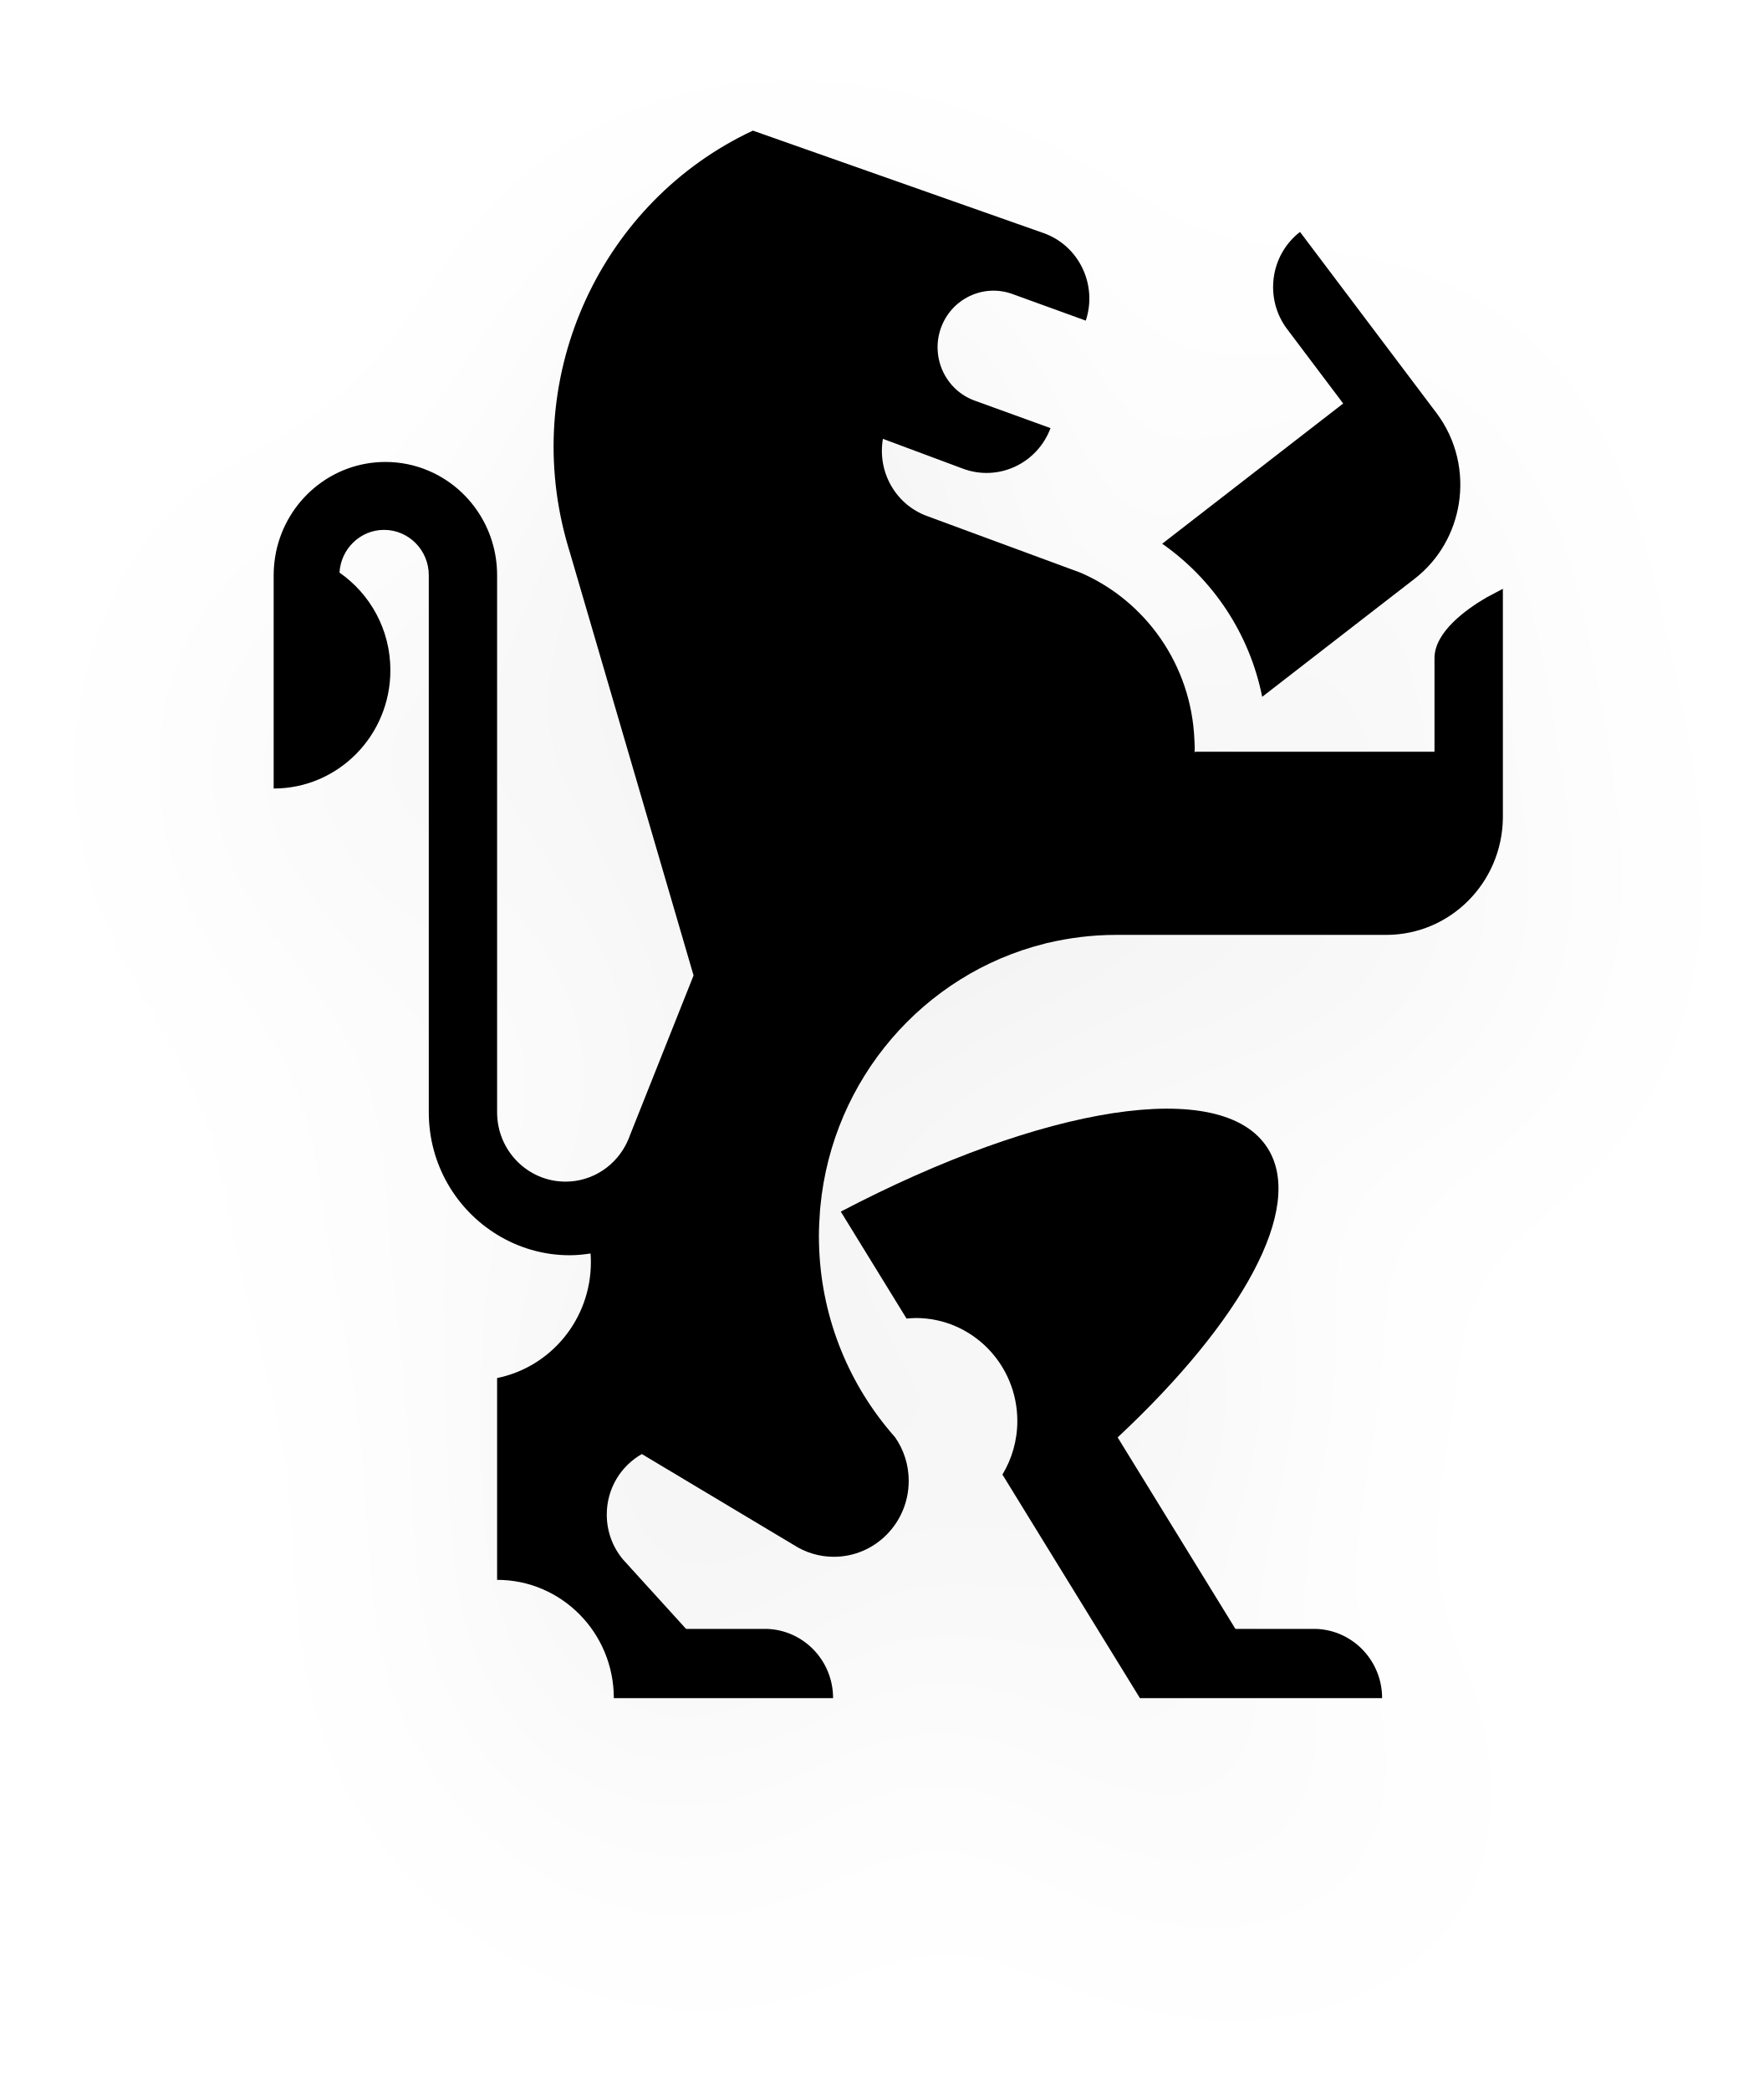
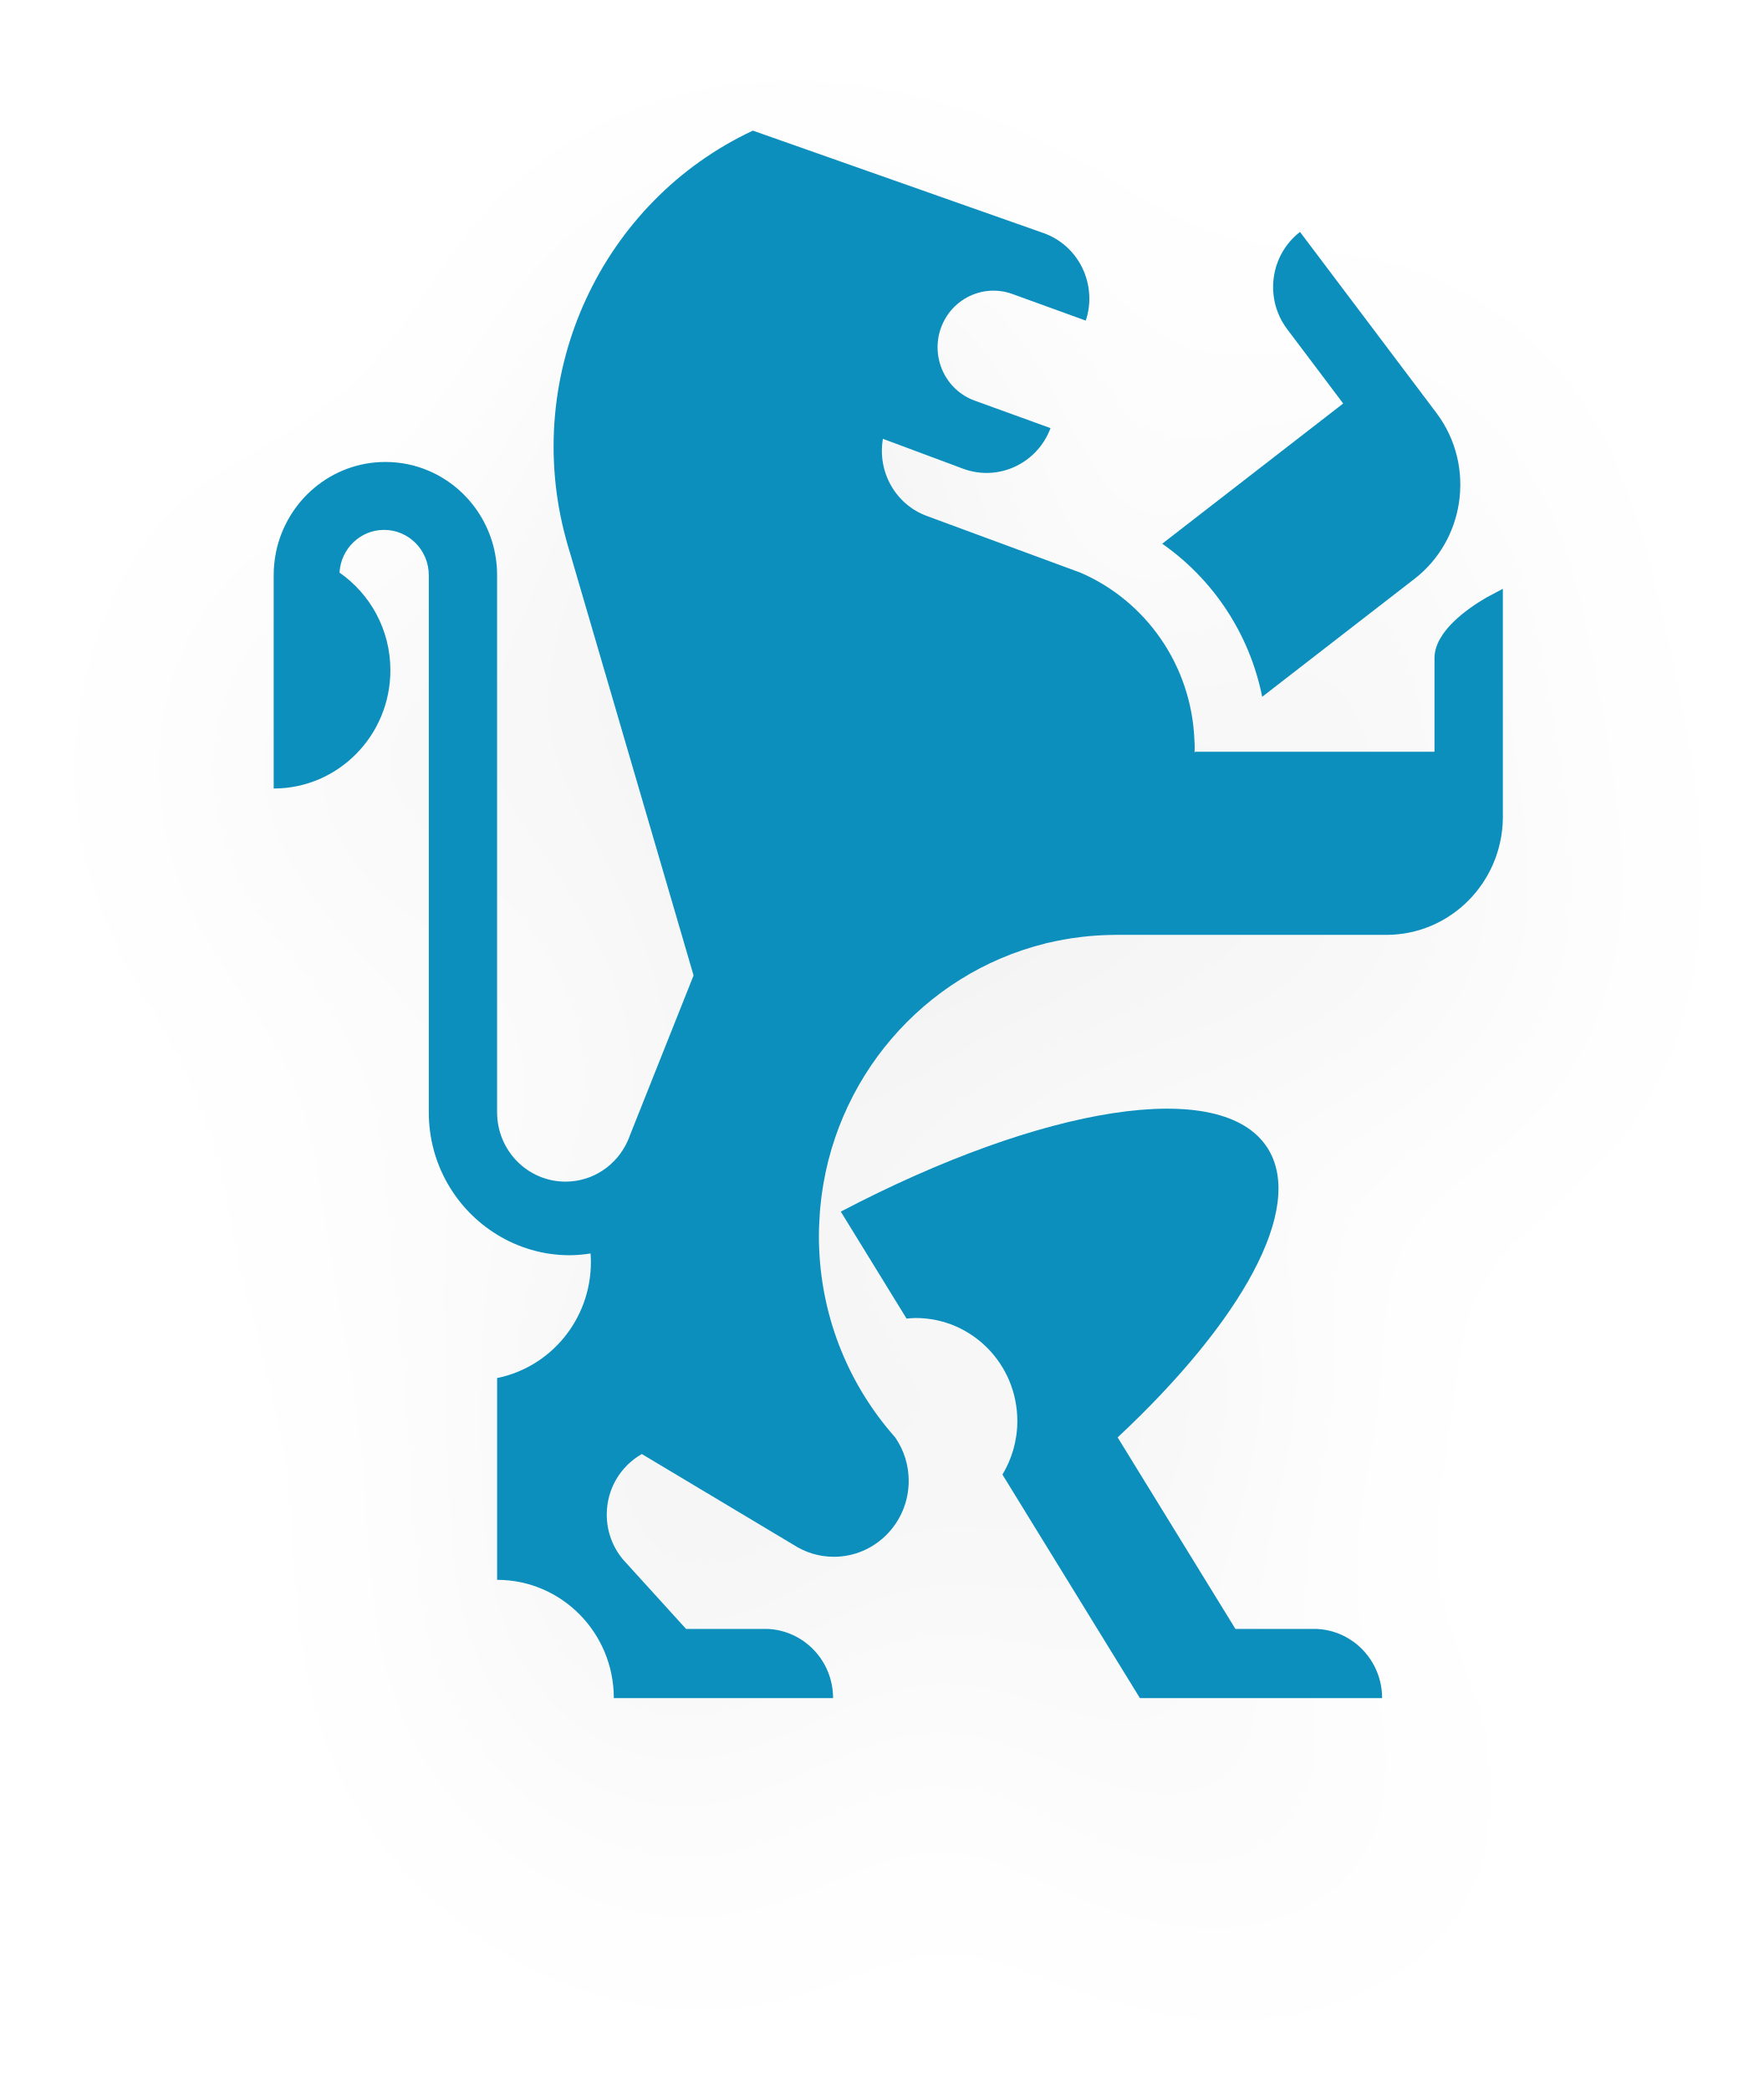
<svg xmlns="http://www.w3.org/2000/svg" width="27px" height="32px" viewBox="0 0 27 32" version="1.1">
  <defs>
    <filter x="-50%" y="-50%" width="200%" height="200%" filterUnits="objectBoundingBox" id="filter-1">
      <feOffset dx="0" dy="2" in="SourceAlpha" result="shadowOffsetOuter1" />
      <feGaussianBlur stdDeviation="2" in="shadowOffsetOuter1" result="shadowBlurOuter1" />
      <feColorMatrix values="0 0 0 0 0   0 0 0 0 0   0 0 0 0 0  0 0 0 0.05 0" type="matrix" in="shadowBlurOuter1" result="shadowMatrixOuter1" />
      <feMerge>
        <feMergeNode in="shadowMatrixOuter1" />
        <feMergeNode in="SourceGraphic" />
      </feMerge>
    </filter>
  </defs>
  <g id="OPt-2" stroke="none" stroke-width="1" fill="none" fill-rule="evenodd">
-     <g id="prog2_pro3_Mobile-Portrait_opt2-Copy-2" transform="translate(-10, -15)" fill="#000000">
+     <g id="prog2_pro3_Mobile-Portrait_opt2-Copy-2" transform="translate(-10, -15)" fill="#118FBD">
      <g id="nav">
        <g id="Group-6" filter="url(#filter-1)">
          <g id="ic_home" transform="translate(14, 17)">
            <g id="Group" transform="translate(9.6, 12) scale(-1, 1) translate(-9.6, -12) ">
              <path d="M1.542,6.862 L2.436,7.554 L3.875,8.669 C4.069,7.7 4.63,6.867 5.406,6.325 L2.635,4.178 L3.493,3.039 C3.844,2.573 3.756,1.907 3.296,1.551 L1.207,4.323 C0.898,4.733 0.79,5.235 0.864,5.708 C0.934,6.15 1.163,6.568 1.542,6.862 L1.542,6.862 Z" id="Shape" />
              <path d="M10.327,16.551 C7.236,14.931 4.483,14.473 3.788,15.585 C3.218,16.499 4.188,18.233 6.088,20.008 L4.285,22.94 L3.057,22.94 C2.492,22.956 2.039,23.424 2.039,24 L3.633,24 L5.747,24 L6.399,22.94 L7.444,21.241 L7.852,20.577 C7.708,20.338 7.624,20.057 7.624,19.757 C7.624,18.886 8.321,18.18 9.18,18.18 C9.227,18.18 9.274,18.185 9.32,18.189 L10.327,16.551 L10.327,16.551 Z" id="Shape" />
              <path d="M18.974,6.453 C18.812,5.665 18.124,5.073 17.299,5.073 C17.064,5.073 16.839,5.121 16.635,5.209 C16.021,5.471 15.589,6.088 15.589,6.807 L15.589,15.031 C15.589,15.617 15.12,16.092 14.542,16.092 C14.121,16.092 13.759,15.84 13.593,15.476 C13.578,15.444 13.565,15.411 13.553,15.377 L12.581,12.935 L14.468,6.481 C14.469,6.477 14.471,6.472 14.472,6.468 C14.495,6.396 14.515,6.323 14.535,6.251 C15.222,3.722 13.986,1.082 11.673,0 L7.23,1.566 C6.684,1.755 6.393,2.356 6.576,2.909 L7.701,2.501 C8.146,2.34 8.636,2.575 8.795,3.025 C8.954,3.476 8.722,3.973 8.277,4.134 L7.116,4.555 C7.319,5.099 7.916,5.377 8.456,5.176 L9.682,4.719 C9.769,5.22 9.492,5.725 9.004,5.902 L6.655,6.769 C5.664,7.198 4.961,8.176 4.913,9.325 C4.911,9.367 4.908,9.409 4.908,9.452 C4.908,9.478 4.911,9.504 4.911,9.53 C4.907,9.518 4.904,9.51 4.904,9.51 L1.237,9.51 L1.237,8.076 C1.237,7.676 0.749,7.327 0.439,7.147 L0.19,7.015 L0.19,10.528 C0.204,11.517 0.997,12.314 1.976,12.314 L6.111,12.314 C6.478,12.314 6.834,12.359 7.175,12.441 C7.158,12.437 7.142,12.431 7.125,12.426 C7.143,12.432 7.161,12.437 7.179,12.441 C7.19,12.444 7.2,12.447 7.211,12.45 C9.054,12.912 10.454,14.514 10.64,16.477 C10.644,16.511 10.646,16.545 10.648,16.58 C10.656,16.694 10.662,16.808 10.662,16.924 C10.662,18.028 10.278,19.042 9.639,19.836 C9.593,19.894 9.544,19.951 9.495,20.007 C9.364,20.196 9.287,20.425 9.287,20.673 C9.287,21.315 9.8,21.836 10.434,21.836 C10.661,21.836 10.873,21.768 11.052,21.652 L13.373,20.263 C13.694,20.445 13.91,20.791 13.91,21.19 C13.91,21.453 13.816,21.694 13.659,21.88 L12.696,22.94 L11.52,22.94 L11.52,22.94 L11.463,22.94 C10.898,22.956 10.445,23.424 10.445,24 L12.538,24 L12.538,24 L13.802,24 C13.802,23 14.602,22.189 15.589,22.189 L15.589,19.099 C14.77,18.934 14.153,18.202 14.153,17.323 C14.153,17.279 14.155,17.236 14.158,17.192 C14.263,17.208 14.369,17.219 14.478,17.219 C14.885,17.219 15.264,17.103 15.589,16.904 C16.215,16.521 16.635,15.827 16.635,15.031 L16.635,6.807 C16.635,6.424 16.942,6.113 17.32,6.113 C17.684,6.113 17.981,6.403 18.002,6.767 C17.532,7.094 17.223,7.641 17.223,8.262 C17.223,9.263 18.023,10.073 19.01,10.073 L19.01,6.807 C19.01,6.686 18.997,6.567 18.974,6.453 L18.974,6.453 Z" id="Shape" />
            </g>
          </g>
        </g>
      </g>
    </g>
  </g>
</svg>
